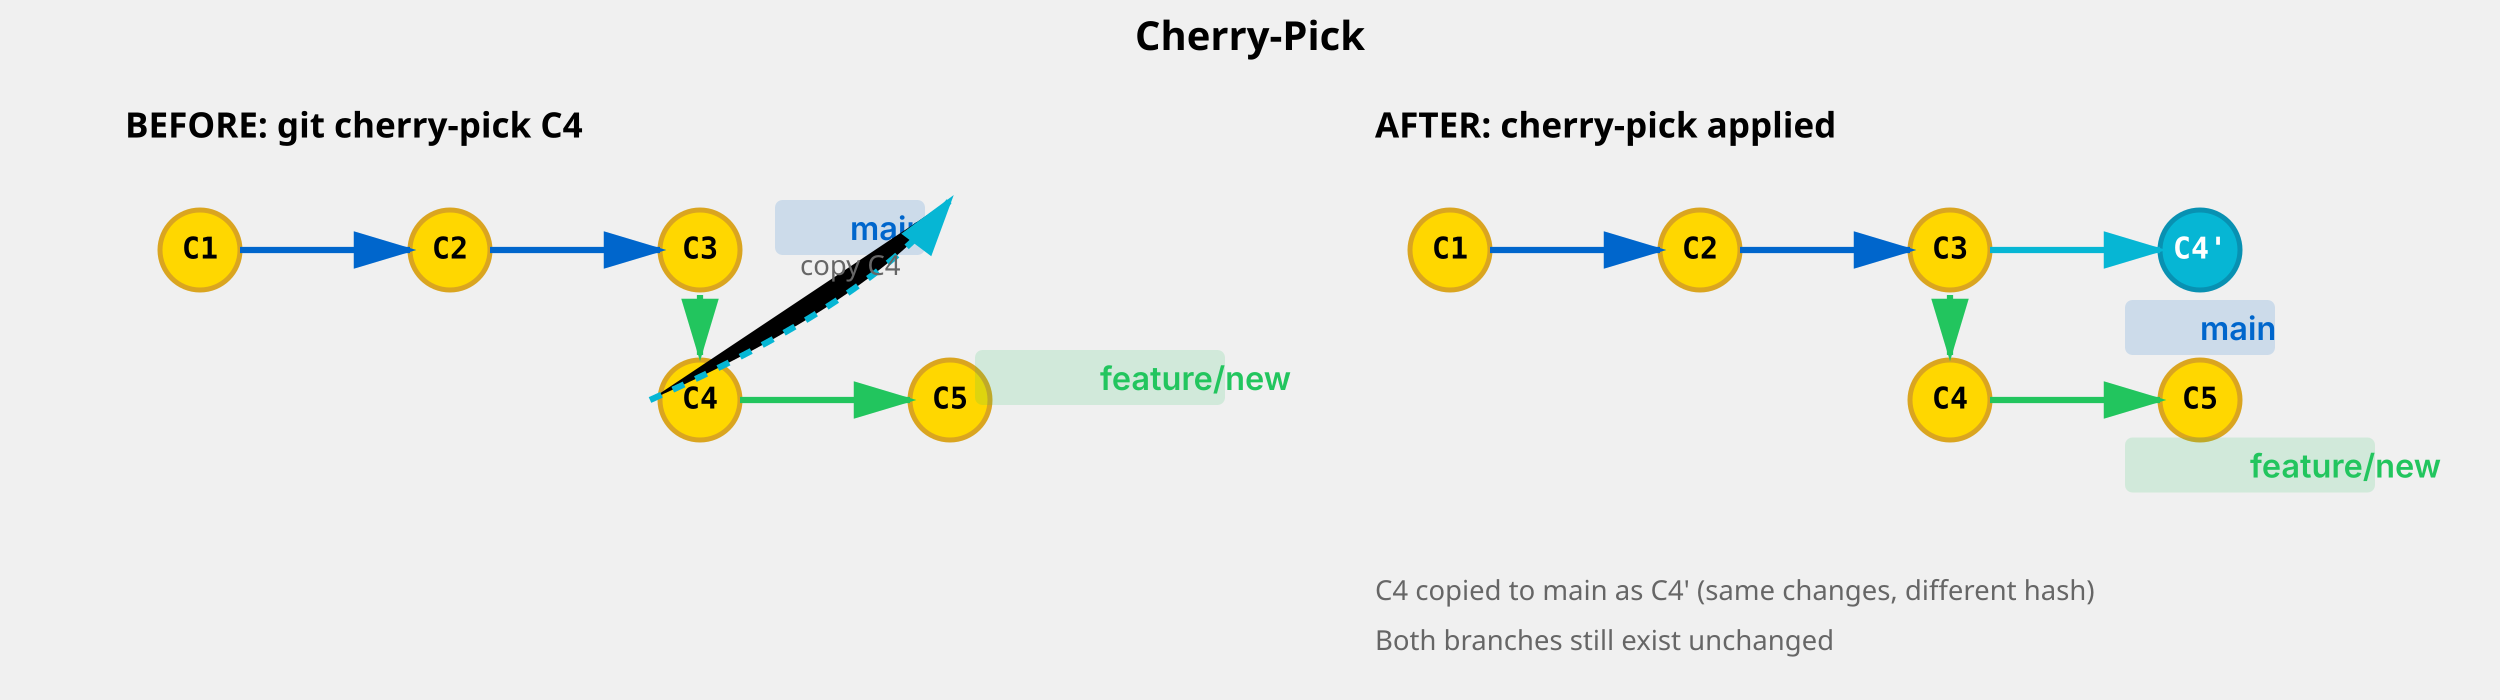
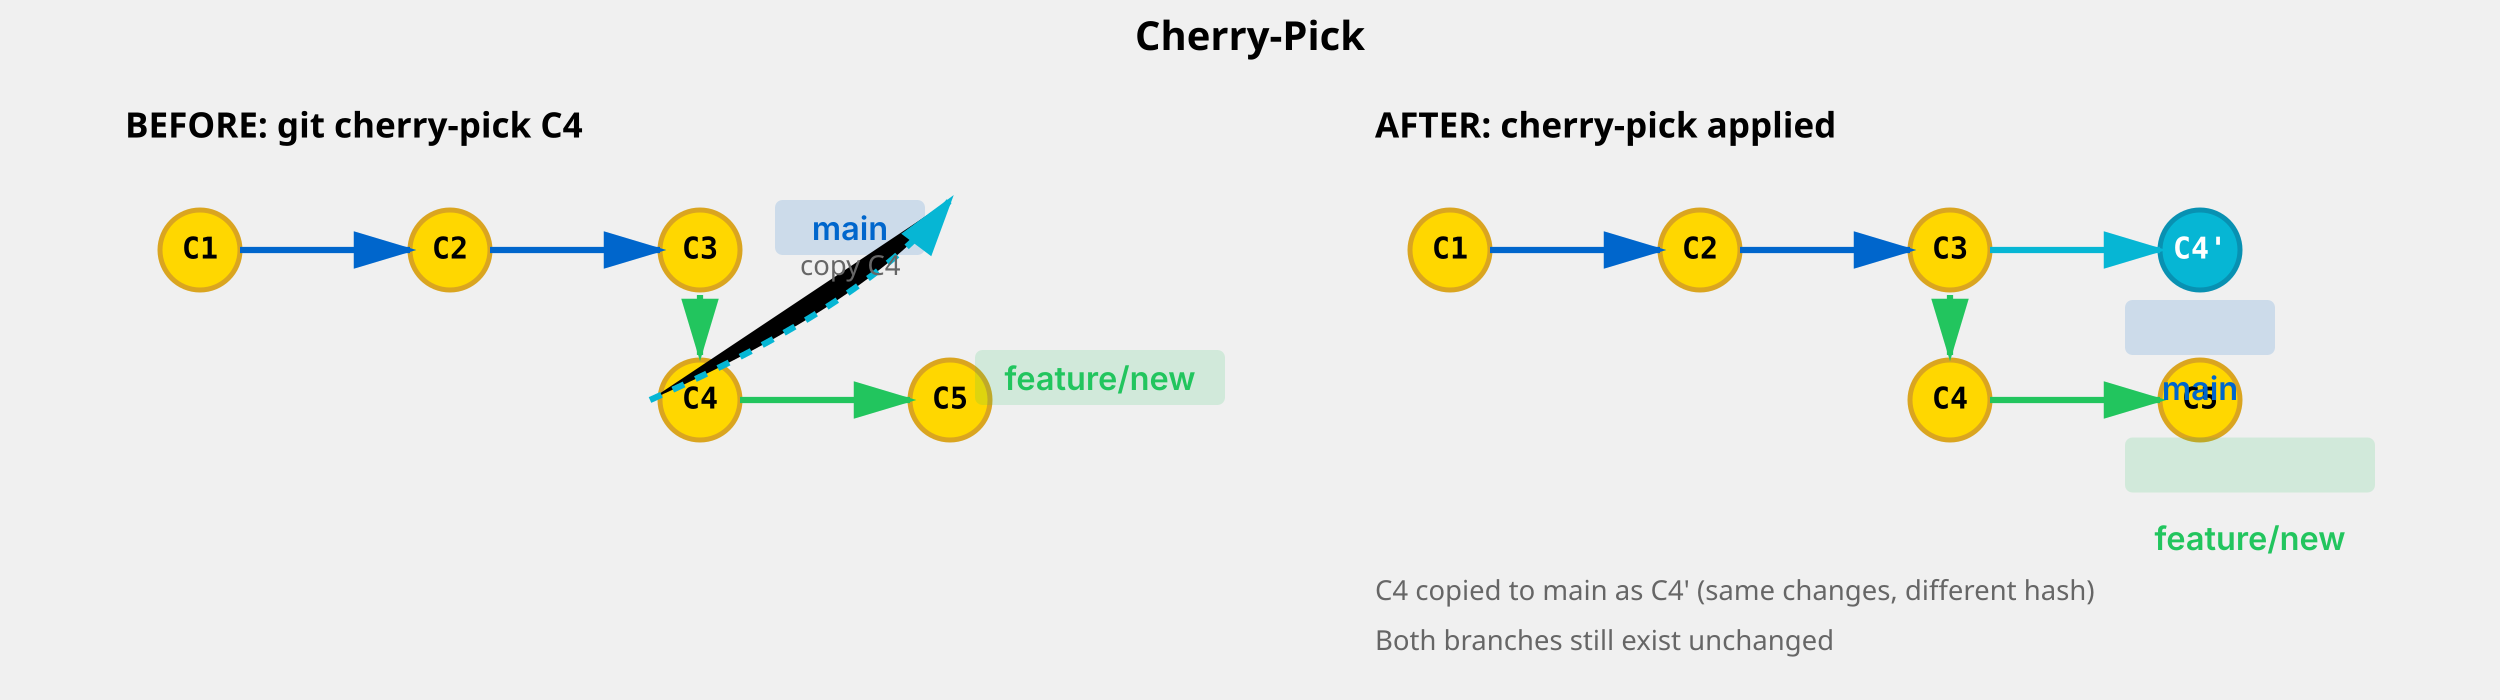
<svg xmlns="http://www.w3.org/2000/svg" viewBox="0 0 1000 280">
  <defs>
    <style>
      .commit-circle { fill: #FFD700; stroke: #DAA520; stroke-width: 2; }
      .commit-new { fill: #06B6D4; stroke: #0891B2; stroke-width: 2; }
      .commit-text { font-family: monospace; font-size: 12px; text-anchor: middle; dominant-baseline: middle; font-weight: bold; }
      .commit-text-light { fill: white; }
      .branch-label { font-family: -apple-system, BlinkMacSystemFont, 'Segoe UI', sans-serif; font-size: 13px; font-weight: 600; }
      .branch-main { fill: #0066CC; }
      .branch-feature { fill: #22C55E; }
      .arrow { stroke: #999; stroke-width: 2; fill: none; }
      .arrow-main { stroke: #0066CC; stroke-width: 2.5; }
      .arrow-feature { stroke: #22C55E; stroke-width: 2.5; }
      .arrow-pick { stroke: #06B6D4; stroke-width: 2.5; }
      .label-bg { opacity: 0.15; }
      .section-title { font-size: 14px; font-weight: bold; font-family: sans-serif; }
      .label-text { font-size: 11px; fill: #666; font-family: sans-serif; }
    </style>
    <marker id="arrowhead-main" markerWidth="10" markerHeight="10" refX="9" refY="3" orient="auto">
      <polygon points="0 0, 10 3, 0 6" fill="#0066CC" />
    </marker>
    <marker id="arrowhead-feature" markerWidth="10" markerHeight="10" refX="9" refY="3" orient="auto">
      <polygon points="0 0, 10 3, 0 6" fill="#22C55E" />
    </marker>
    <marker id="arrowhead-pick" markerWidth="10" markerHeight="10" refX="9" refY="3" orient="auto">
      <polygon points="0 0, 10 3, 0 6" fill="#06B6D4" />
    </marker>
  </defs>
  <text x="500" y="20" style="font-size: 16px; font-weight: bold; text-anchor: middle; font-family: sans-serif;">Cherry-Pick</text>
  <text x="50" y="55" class="section-title">BEFORE: git cherry-pick C4</text>
  <circle cx="80" cy="100" r="16" class="commit-circle" />
  <text x="80" y="100" class="commit-text">C1</text>
  <circle cx="180" cy="100" r="16" class="commit-circle" />
  <text x="180" y="100" class="commit-text">C2</text>
  <circle cx="280" cy="100" r="16" class="commit-circle" />
  <text x="280" y="100" class="commit-text">C3</text>
  <circle cx="280" cy="160" r="16" class="commit-circle" />
  <text x="280" y="160" class="commit-text">C4</text>
  <circle cx="380" cy="160" r="16" class="commit-circle" />
  <text x="380" y="160" class="commit-text">C5</text>
  <path d="M 96 100 L 164 100" class="arrow-main" marker-end="url(#arrowhead-main)" />
  <path d="M 196 100 L 264 100" class="arrow-main" marker-end="url(#arrowhead-main)" />
  <path d="M 296 160 L 364 160" class="arrow-feature" marker-end="url(#arrowhead-feature)" />
  <path d="M 280 118 L 280 142" class="arrow-feature" marker-end="url(#arrowhead-feature)" />
  <rect x="310" y="80" width="60" height="22" rx="3" class="branch-main label-bg" />
-   <text x="340" y="96" class="branch-label branch-main">main</text>
+   <text x="340" y="96" class="branch-label branch-main" text-anchor="middle">main</text>
  <rect x="390" y="140" width="100" height="22" rx="3" class="branch-feature label-bg" />
-   <text x="440" y="156" class="branch-label branch-feature">feature/new</text>
+   <text x="440" y="156" class="branch-label branch-feature" text-anchor="middle">feature/new</text>
  <path d="M 260 160 Q 350 120 380 80" class="arrow-pick" stroke-dasharray="5,5" marker-end="url(#arrowhead-pick)" />
  <text x="320" y="110" class="label-text">copy C4</text>
  <text x="550" y="55" class="section-title">AFTER: cherry-pick applied</text>
  <circle cx="580" cy="100" r="16" class="commit-circle" />
  <text x="580" y="100" class="commit-text">C1</text>
  <circle cx="680" cy="100" r="16" class="commit-circle" />
  <text x="680" y="100" class="commit-text">C2</text>
  <circle cx="780" cy="100" r="16" class="commit-circle" />
  <text x="780" y="100" class="commit-text">C3</text>
  <circle cx="880" cy="100" r="16" class="commit-new" />
  <text x="880" y="100" class="commit-text commit-text-light">C4'</text>
  <circle cx="780" cy="160" r="16" class="commit-circle" />
  <text x="780" y="160" class="commit-text">C4</text>
  <circle cx="880" cy="160" r="16" class="commit-circle" />
  <text x="880" y="160" class="commit-text">C5</text>
  <path d="M 596 100 L 664 100" class="arrow-main" marker-end="url(#arrowhead-main)" />
  <path d="M 696 100 L 764 100" class="arrow-main" marker-end="url(#arrowhead-main)" />
  <path d="M 796 100 L 864 100" class="arrow-pick" marker-end="url(#arrowhead-pick)" />
  <path d="M 796 160 L 864 160" class="arrow-feature" marker-end="url(#arrowhead-feature)" />
  <path d="M 780 118 L 780 142" class="arrow-feature" marker-end="url(#arrowhead-feature)" />
  <rect x="850" y="120" width="60" height="22" rx="3" class="branch-main label-bg" />
-   <text x="880" y="136" class="branch-label branch-main">main</text>
+   <text x="880" y="160" class="branch-label branch-main" text-anchor="middle">main</text>
  <rect x="850" y="175" width="100" height="22" rx="3" class="branch-feature label-bg" />
-   <text x="900" y="191" class="branch-label branch-feature">feature/new</text>
+   <text x="900" y="220" class="branch-label branch-feature" text-anchor="middle">feature/new</text>
  <text x="550" y="240" class="label-text">C4 copied to main as C4' (same changes, different hash)</text>
  <text x="550" y="260" class="label-text">Both branches still exist unchanged</text>
</svg>
